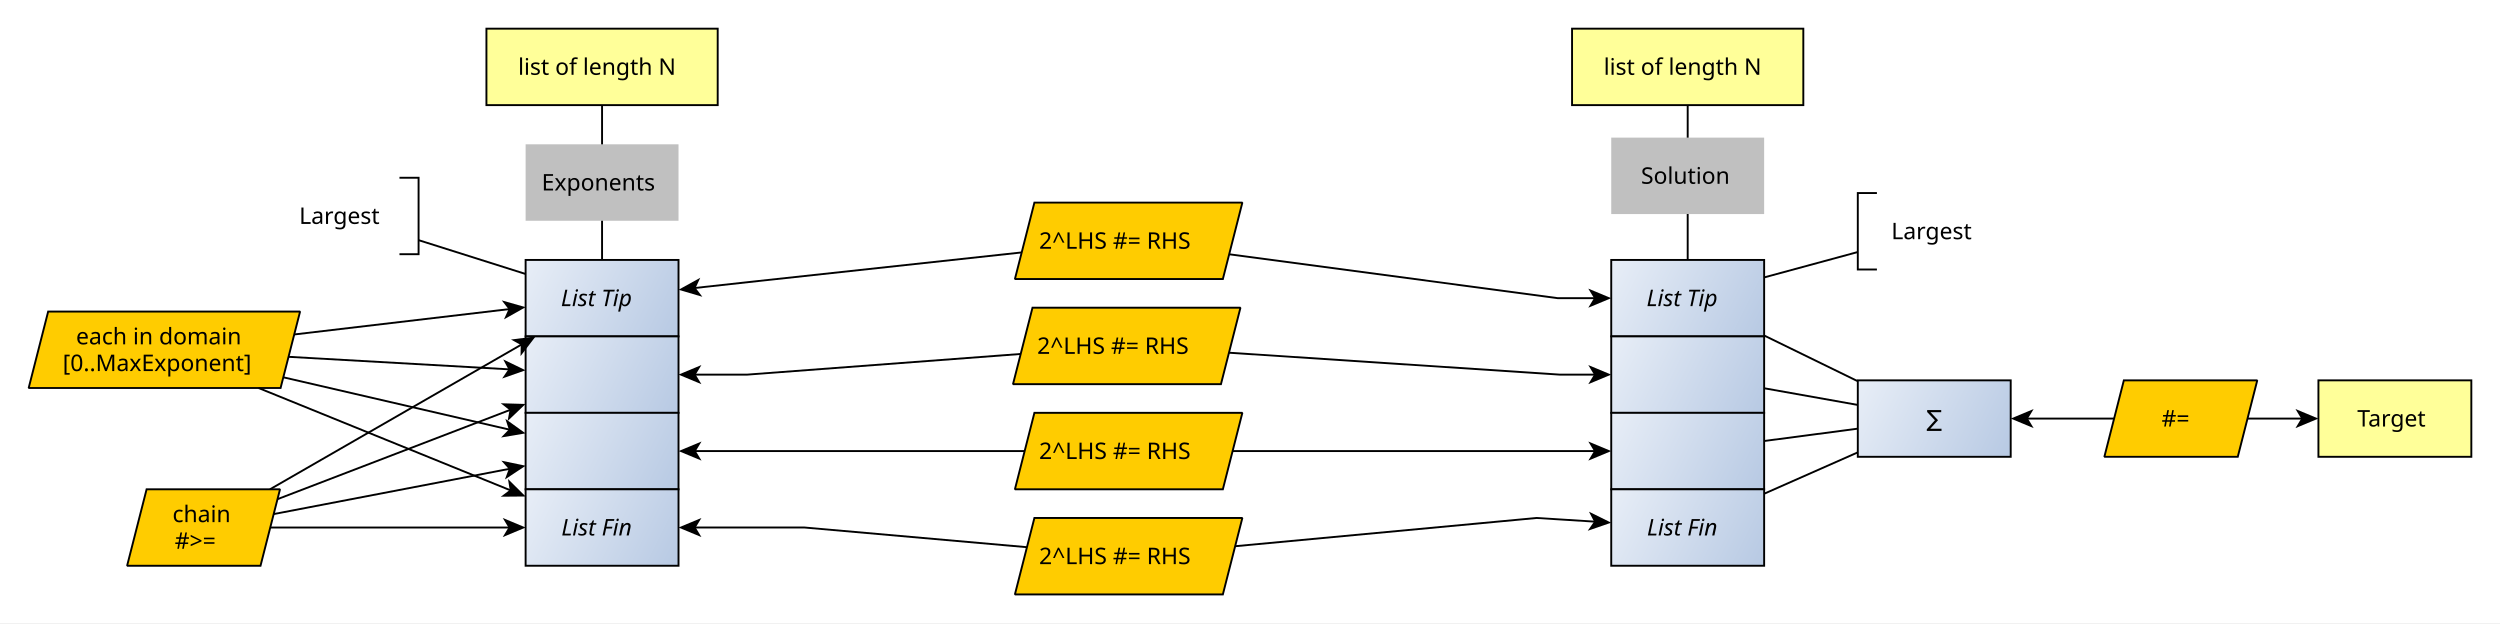
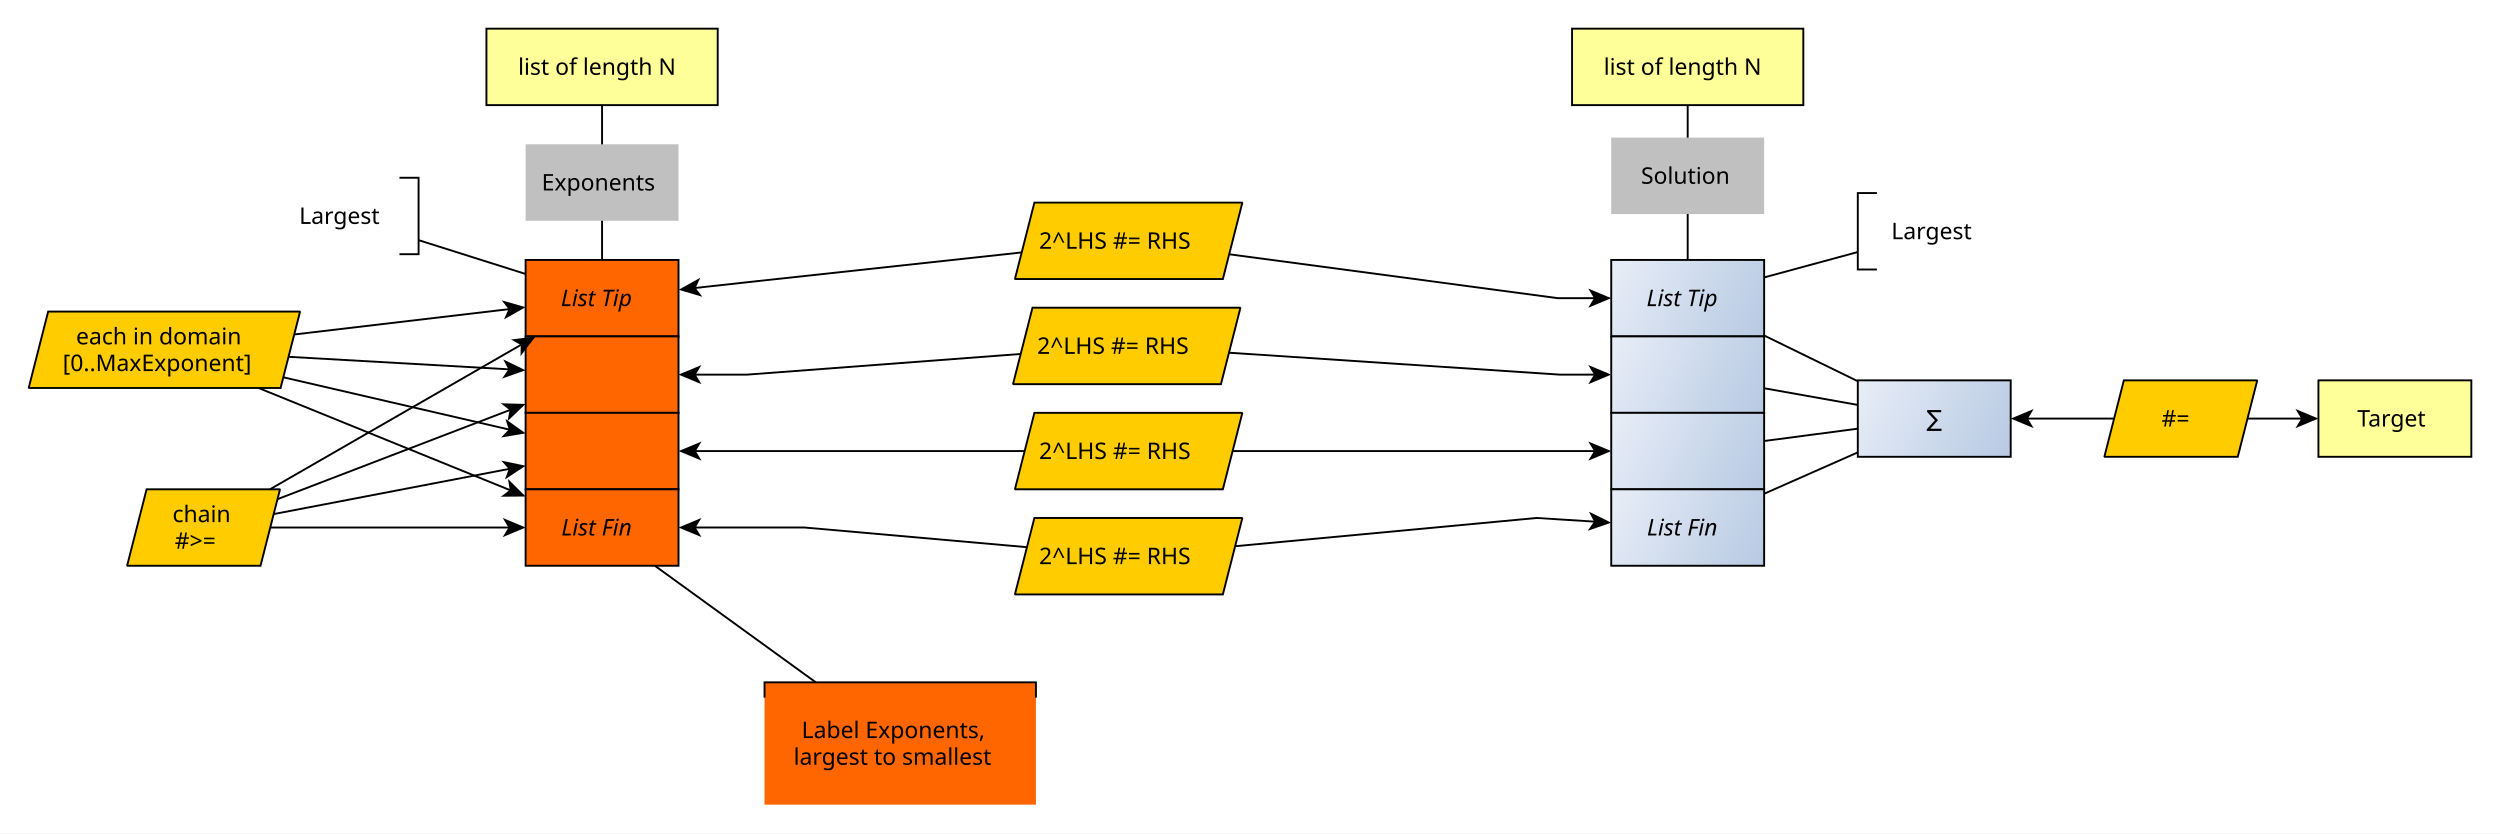
- <svg xmlns="http://www.w3.org/2000/svg" fill-opacity="1" color-rendering="auto" color-interpolation="auto" text-rendering="auto" stroke="black" stroke-linecap="square" width="1308" stroke-miterlimit="10" shape-rendering="auto" stroke-opacity="1" fill="black" stroke-dasharray="none" font-weight="normal" stroke-width="1" height="326" font-family="'Dialog'" font-style="normal" stroke-linejoin="miter" font-size="12px" stroke-dashoffset="0" image-rendering="auto">
+ <svg xmlns="http://www.w3.org/2000/svg" fill-opacity="1" color-rendering="auto" color-interpolation="auto" text-rendering="auto" stroke="black" stroke-linecap="square" width="1308" stroke-miterlimit="10" shape-rendering="auto" stroke-opacity="1" fill="black" stroke-dasharray="none" font-weight="normal" stroke-width="1" height="436" font-family="'Dialog'" font-style="normal" stroke-linejoin="miter" font-size="12px" stroke-dashoffset="0" image-rendering="auto">
  <defs id="genericDefs" />
  <g>
    <defs id="defs1">
      <linearGradient x1="611" gradientUnits="userSpaceOnUse" x2="691" y1="281" y2="321" id="linearGradient1" spreadMethod="reflect">
-         <stop stop-opacity="1" stop-color="rgb(232,238,247)" offset="0%" />
-         <stop stop-opacity="1" stop-color="rgb(183,201,227)" offset="100%" />
+         <stop stop-opacity="1" stop-color="rgb(255,102,0)" offset="0%" />
+         <stop stop-opacity="1" stop-color="rgb(255,102,0)" offset="100%" />
      </linearGradient>
      <linearGradient x1="611" gradientUnits="userSpaceOnUse" x2="691" y1="321" y2="361" id="linearGradient2" spreadMethod="reflect">
-         <stop stop-opacity="1" stop-color="rgb(232,238,247)" offset="0%" />
-         <stop stop-opacity="1" stop-color="rgb(183,201,227)" offset="100%" />
+         <stop stop-opacity="1" stop-color="rgb(255,102,0)" offset="0%" />
+         <stop stop-opacity="1" stop-color="rgb(255,102,0)" offset="100%" />
      </linearGradient>
      <linearGradient x1="611" gradientUnits="userSpaceOnUse" x2="691" y1="361" y2="401" id="linearGradient3" spreadMethod="reflect">
-         <stop stop-opacity="1" stop-color="rgb(232,238,247)" offset="0%" />
-         <stop stop-opacity="1" stop-color="rgb(183,201,227)" offset="100%" />
+         <stop stop-opacity="1" stop-color="rgb(255,102,0)" offset="0%" />
+         <stop stop-opacity="1" stop-color="rgb(255,102,0)" offset="100%" />
      </linearGradient>
      <linearGradient x1="611" gradientUnits="userSpaceOnUse" x2="691" y1="401" y2="441" id="linearGradient4" spreadMethod="reflect">
-         <stop stop-opacity="1" stop-color="rgb(232,238,247)" offset="0%" />
-         <stop stop-opacity="1" stop-color="rgb(183,201,227)" offset="100%" />
+         <stop stop-opacity="1" stop-color="rgb(255,102,0)" offset="0%" />
+         <stop stop-opacity="1" stop-color="rgb(255,102,0)" offset="100%" />
      </linearGradient>
      <linearGradient x1="611" gradientUnits="userSpaceOnUse" x2="691" y1="220.5" y2="260.5" id="linearGradient5" spreadMethod="reflect">
        <stop stop-opacity="1" stop-color="silver" offset="0%" />
        <stop stop-opacity="1" stop-color="silver" offset="100%" />
      </linearGradient>
      <linearGradient x1="1179" gradientUnits="userSpaceOnUse" x2="1259" y1="217" y2="257" id="linearGradient6" spreadMethod="reflect">
        <stop stop-opacity="1" stop-color="silver" offset="0%" />
        <stop stop-opacity="1" stop-color="silver" offset="100%" />
      </linearGradient>
      <linearGradient x1="1179" gradientUnits="userSpaceOnUse" x2="1259" y1="281" y2="321" id="linearGradient7" spreadMethod="reflect">
        <stop stop-opacity="1" stop-color="rgb(232,238,247)" offset="0%" />
        <stop stop-opacity="1" stop-color="rgb(183,201,227)" offset="100%" />
      </linearGradient>
      <linearGradient x1="1179" gradientUnits="userSpaceOnUse" x2="1259" y1="321" y2="361" id="linearGradient8" spreadMethod="reflect">
        <stop stop-opacity="1" stop-color="rgb(232,238,247)" offset="0%" />
        <stop stop-opacity="1" stop-color="rgb(183,201,227)" offset="100%" />
      </linearGradient>
      <linearGradient x1="1179" gradientUnits="userSpaceOnUse" x2="1259" y1="361" y2="401" id="linearGradient9" spreadMethod="reflect">
        <stop stop-opacity="1" stop-color="rgb(232,238,247)" offset="0%" />
        <stop stop-opacity="1" stop-color="rgb(183,201,227)" offset="100%" />
      </linearGradient>
      <linearGradient x1="1179" gradientUnits="userSpaceOnUse" x2="1259" y1="401" y2="441" id="linearGradient10" spreadMethod="reflect">
        <stop stop-opacity="1" stop-color="rgb(232,238,247)" offset="0%" />
        <stop stop-opacity="1" stop-color="rgb(183,201,227)" offset="100%" />
      </linearGradient>
      <linearGradient x1="1308" gradientUnits="userSpaceOnUse" x2="1388" y1="344" y2="384" id="linearGradient11" spreadMethod="reflect">
        <stop stop-opacity="1" stop-color="rgb(232,238,247)" offset="0%" />
        <stop stop-opacity="1" stop-color="rgb(183,201,227)" offset="100%" />
      </linearGradient>
      <linearGradient x1="1549" gradientUnits="userSpaceOnUse" x2="1629" y1="344" y2="384" id="linearGradient12" spreadMethod="reflect">
        <stop stop-opacity="1" stop-color="rgb(255,255,153)" offset="0%" />
        <stop stop-opacity="1" stop-color="rgb(255,255,153)" offset="100%" />
      </linearGradient>
      <linearGradient x1="1437" gradientUnits="userSpaceOnUse" x2="1517" y1="344" y2="384" id="linearGradient13" spreadMethod="reflect">
        <stop stop-opacity="1" stop-color="rgb(255,204,0)" offset="0%" />
        <stop stop-opacity="1" stop-color="rgb(255,204,0)" offset="100%" />
      </linearGradient>
      <linearGradient x1="590.5" gradientUnits="userSpaceOnUse" x2="711.5" y1="160" y2="200" id="linearGradient14" spreadMethod="reflect">
        <stop stop-opacity="1" stop-color="rgb(255,255,153)" offset="0%" />
        <stop stop-opacity="1" stop-color="rgb(255,255,153)" offset="100%" />
      </linearGradient>
      <linearGradient x1="402.5" gradientUnits="userSpaceOnUse" x2="482.5" y1="401" y2="441" id="linearGradient15" spreadMethod="reflect">
        <stop stop-opacity="1" stop-color="rgb(255,204,0)" offset="0%" />
        <stop stop-opacity="1" stop-color="rgb(255,204,0)" offset="100%" />
      </linearGradient>
      <linearGradient x1="351" gradientUnits="userSpaceOnUse" x2="493" y1="308" y2="348" id="linearGradient16" spreadMethod="reflect">
        <stop stop-opacity="1" stop-color="rgb(255,204,0)" offset="0%" />
        <stop stop-opacity="1" stop-color="rgb(255,204,0)" offset="100%" />
      </linearGradient>
      <linearGradient x1="867" gradientUnits="userSpaceOnUse" x2="986" y1="251" y2="291" id="linearGradient17" spreadMethod="reflect">
        <stop stop-opacity="1" stop-color="rgb(255,204,0)" offset="0%" />
        <stop stop-opacity="1" stop-color="rgb(255,204,0)" offset="100%" />
      </linearGradient>
      <linearGradient x1="866" gradientUnits="userSpaceOnUse" x2="985" y1="306" y2="346" id="linearGradient18" spreadMethod="reflect">
        <stop stop-opacity="1" stop-color="rgb(255,204,0)" offset="0%" />
        <stop stop-opacity="1" stop-color="rgb(255,204,0)" offset="100%" />
      </linearGradient>
      <linearGradient x1="867" gradientUnits="userSpaceOnUse" x2="986" y1="361" y2="401" id="linearGradient19" spreadMethod="reflect">
        <stop stop-opacity="1" stop-color="rgb(255,204,0)" offset="0%" />
        <stop stop-opacity="1" stop-color="rgb(255,204,0)" offset="100%" />
      </linearGradient>
      <linearGradient x1="867" gradientUnits="userSpaceOnUse" x2="986" y1="416" y2="456" id="linearGradient20" spreadMethod="reflect">
        <stop stop-opacity="1" stop-color="rgb(255,204,0)" offset="0%" />
        <stop stop-opacity="1" stop-color="rgb(255,204,0)" offset="100%" />
      </linearGradient>
      <linearGradient x1="1158.5" gradientUnits="userSpaceOnUse" x2="1279.5" y1="160" y2="200" id="linearGradient21" spreadMethod="reflect">
        <stop stop-opacity="1" stop-color="rgb(255,255,153)" offset="0%" />
        <stop stop-opacity="1" stop-color="rgb(255,255,153)" offset="100%" />
      </linearGradient>
+       <linearGradient x1="736" gradientUnits="userSpaceOnUse" x2="878" y1="502" y2="566" id="linearGradient22" spreadMethod="reflect">
+         <stop stop-opacity="1" stop-color="rgb(255,102,0)" offset="0%" />
+         <stop stop-opacity="1" stop-color="rgb(255,102,0)" offset="100%" />
+       </linearGradient>
      <clipPath clipPathUnits="userSpaceOnUse" id="clipPath1">
-         <path d="M0 0 L1308 0 L1308 326 L0 326 L0 0 Z" />
+         <path d="M0 0 L1308 0 L1308 436 L0 436 L0 0 Z" />
      </clipPath>
      <clipPath clipPathUnits="userSpaceOnUse" id="clipPath2">
-         <path d="M336 145 L1644 145 L1644 471 L336 471 L336 145 Z" />
+         <path d="M336 145 L1644 145 L1644 581 L336 581 L336 145 Z" />
      </clipPath>
    </defs>
    <g fill="white" text-rendering="geometricPrecision" shape-rendering="geometricPrecision" transform="translate(-336,-145)" stroke="white">
-       <rect x="336" width="1308" height="326" y="145" clip-path="url(#clipPath2)" stroke="none" />
+       <rect x="336" width="1308" height="436" y="145" clip-path="url(#clipPath2)" stroke="none" />
    </g>
    <g fill="url(#linearGradient1)" text-rendering="geometricPrecision" shape-rendering="geometricPrecision" transform="matrix(1,0,0,1,-336,-145)" stroke="url(#linearGradient1)">
      <path d="M611 281 L691 281 L691 321 L611 321 Z" stroke="none" clip-path="url(#clipPath2)" />
    </g>
    <g text-rendering="geometricPrecision" stroke-miterlimit="1.45" shape-rendering="geometricPrecision" transform="matrix(1,0,0,1,-336,-145)" stroke-linecap="butt">
      <path fill="none" d="M611 281 L691 281 L691 321 L611 321 Z" clip-path="url(#clipPath2)" />
      <text x="629.464" y="305.154" clip-path="url(#clipPath2)" font-family="sans-serif" font-style="italic" stroke="none" xml:space="preserve">List Tip</text>
    </g>
    <g fill="url(#linearGradient2)" text-rendering="geometricPrecision" shape-rendering="geometricPrecision" transform="matrix(1,0,0,1,-336,-145)" stroke="url(#linearGradient2)">
      <path d="M611 321 L691 321 L691 361 L611 361 Z" stroke="none" clip-path="url(#clipPath2)" />
    </g>
    <g text-rendering="geometricPrecision" stroke-miterlimit="1.45" shape-rendering="geometricPrecision" transform="matrix(1,0,0,1,-336,-145)" stroke-linecap="butt">
      <path fill="none" d="M611 321 L691 321 L691 361 L611 361 Z" clip-path="url(#clipPath2)" />
    </g>
    <g fill="url(#linearGradient3)" text-rendering="geometricPrecision" shape-rendering="geometricPrecision" transform="matrix(1,0,0,1,-336,-145)" stroke="url(#linearGradient3)">
      <path d="M611 361 L691 361 L691 401 L611 401 Z" stroke="none" clip-path="url(#clipPath2)" />
    </g>
    <g text-rendering="geometricPrecision" stroke-miterlimit="1.45" shape-rendering="geometricPrecision" transform="matrix(1,0,0,1,-336,-145)" stroke-linecap="butt">
      <path fill="none" d="M611 361 L691 361 L691 401 L611 401 Z" clip-path="url(#clipPath2)" />
    </g>
    <g fill="url(#linearGradient4)" text-rendering="geometricPrecision" shape-rendering="geometricPrecision" transform="matrix(1,0,0,1,-336,-145)" stroke="url(#linearGradient4)">
      <path d="M611 401 L691 401 L691 441 L611 441 Z" stroke="none" clip-path="url(#clipPath2)" />
    </g>
    <g text-rendering="geometricPrecision" stroke-miterlimit="1.45" shape-rendering="geometricPrecision" transform="matrix(1,0,0,1,-336,-145)" stroke-linecap="butt">
      <path fill="none" d="M611 401 L691 401 L691 441 L611 441 Z" clip-path="url(#clipPath2)" />
      <text x="629.684" y="425.154" clip-path="url(#clipPath2)" font-family="sans-serif" font-style="italic" stroke="none" xml:space="preserve">List Fin</text>
    </g>
    <g fill="url(#linearGradient5)" text-rendering="geometricPrecision" shape-rendering="geometricPrecision" transform="matrix(1,0,0,1,-336,-145)" stroke="url(#linearGradient5)">
      <path d="M611 220.5 L691 220.5 L691 260.5 L611 260.5 Z" stroke="none" clip-path="url(#clipPath2)" />
    </g>
    <g text-rendering="geometricPrecision" stroke-miterlimit="1.45" shape-rendering="geometricPrecision" font-family="sans-serif" transform="matrix(1,0,0,1,-336,-145)" stroke-linecap="butt">
      <text x="619.403" xml:space="preserve" y="244.654" clip-path="url(#clipPath2)" stroke="none">Exponents</text>
    </g>
    <g fill="url(#linearGradient6)" text-rendering="geometricPrecision" shape-rendering="geometricPrecision" transform="matrix(1,0,0,1,-336,-145)" stroke="url(#linearGradient6)">
      <path d="M1179 217 L1259 217 L1259 257 L1179 257 Z" stroke="none" clip-path="url(#clipPath2)" />
    </g>
    <g text-rendering="geometricPrecision" stroke-miterlimit="1.45" shape-rendering="geometricPrecision" font-family="sans-serif" transform="matrix(1,0,0,1,-336,-145)" stroke-linecap="butt">
      <text x="1194.558" xml:space="preserve" y="241.154" clip-path="url(#clipPath2)" stroke="none">Solution</text>
    </g>
    <g fill="url(#linearGradient7)" text-rendering="geometricPrecision" shape-rendering="geometricPrecision" transform="matrix(1,0,0,1,-336,-145)" stroke="url(#linearGradient7)">
      <path d="M1179 281 L1259 281 L1259 321 L1179 321 Z" stroke="none" clip-path="url(#clipPath2)" />
    </g>
    <g text-rendering="geometricPrecision" stroke-miterlimit="1.45" shape-rendering="geometricPrecision" transform="matrix(1,0,0,1,-336,-145)" stroke-linecap="butt">
      <path fill="none" d="M1179 281 L1259 281 L1259 321 L1179 321 Z" clip-path="url(#clipPath2)" />
      <text x="1197.464" y="305.154" clip-path="url(#clipPath2)" font-family="sans-serif" font-style="italic" stroke="none" xml:space="preserve">List Tip</text>
    </g>
    <g fill="url(#linearGradient8)" text-rendering="geometricPrecision" shape-rendering="geometricPrecision" transform="matrix(1,0,0,1,-336,-145)" stroke="url(#linearGradient8)">
      <path d="M1179 321 L1259 321 L1259 361 L1179 361 Z" stroke="none" clip-path="url(#clipPath2)" />
    </g>
    <g text-rendering="geometricPrecision" stroke-miterlimit="1.45" shape-rendering="geometricPrecision" transform="matrix(1,0,0,1,-336,-145)" stroke-linecap="butt">
      <path fill="none" d="M1179 321 L1259 321 L1259 361 L1179 361 Z" clip-path="url(#clipPath2)" />
    </g>
    <g fill="url(#linearGradient9)" text-rendering="geometricPrecision" shape-rendering="geometricPrecision" transform="matrix(1,0,0,1,-336,-145)" stroke="url(#linearGradient9)">
      <path d="M1179 361 L1259 361 L1259 401 L1179 401 Z" stroke="none" clip-path="url(#clipPath2)" />
    </g>
    <g text-rendering="geometricPrecision" stroke-miterlimit="1.45" shape-rendering="geometricPrecision" transform="matrix(1,0,0,1,-336,-145)" stroke-linecap="butt">
      <path fill="none" d="M1179 361 L1259 361 L1259 401 L1179 401 Z" clip-path="url(#clipPath2)" />
    </g>
    <g fill="url(#linearGradient10)" text-rendering="geometricPrecision" shape-rendering="geometricPrecision" transform="matrix(1,0,0,1,-336,-145)" stroke="url(#linearGradient10)">
      <path d="M1179 401 L1259 401 L1259 441 L1179 441 Z" stroke="none" clip-path="url(#clipPath2)" />
    </g>
    <g text-rendering="geometricPrecision" stroke-miterlimit="1.45" shape-rendering="geometricPrecision" transform="matrix(1,0,0,1,-336,-145)" stroke-linecap="butt">
      <path fill="none" d="M1179 401 L1259 401 L1259 441 L1179 441 Z" clip-path="url(#clipPath2)" />
      <text x="1197.684" y="425.154" clip-path="url(#clipPath2)" font-family="sans-serif" font-style="italic" stroke="none" xml:space="preserve">List Fin</text>
    </g>
    <g fill="url(#linearGradient11)" text-rendering="geometricPrecision" shape-rendering="geometricPrecision" transform="matrix(1,0,0,1,-336,-145)" stroke="url(#linearGradient11)">
      <path d="M1308 344 L1388 344 L1388 384 L1308 384 Z" stroke="none" clip-path="url(#clipPath2)" />
    </g>
    <g text-rendering="geometricPrecision" stroke-miterlimit="1.45" shape-rendering="geometricPrecision" transform="matrix(1,0,0,1,-336,-145)" stroke-linecap="butt">
      <path fill="none" d="M1308 344 L1388 344 L1388 384 L1308 384 Z" clip-path="url(#clipPath2)" />
      <text x="1343.957" xml:space="preserve" y="368.154" clip-path="url(#clipPath2)" font-family="sans-serif" stroke="none">∑</text>
    </g>
    <g fill="url(#linearGradient12)" text-rendering="geometricPrecision" shape-rendering="geometricPrecision" transform="matrix(1,0,0,1,-336,-145)" stroke="url(#linearGradient12)">
      <path d="M1549 344 L1629 344 L1629 384 L1549 384 Z" stroke="none" clip-path="url(#clipPath2)" />
    </g>
    <g text-rendering="geometricPrecision" stroke-miterlimit="1.45" shape-rendering="geometricPrecision" transform="matrix(1,0,0,1,-336,-145)" stroke-linecap="butt">
      <path fill="none" d="M1549 344 L1629 344 L1629 384 L1549 384 Z" clip-path="url(#clipPath2)" />
      <text x="1569.339" xml:space="preserve" y="368.154" clip-path="url(#clipPath2)" font-family="sans-serif" stroke="none">Target</text>
    </g>
    <g fill="url(#linearGradient13)" text-rendering="geometricPrecision" shape-rendering="geometricPrecision" transform="matrix(1,0,0,1,-336,-145)" stroke="url(#linearGradient13)">
      <path d="M1447.2 344 L1517 344 L1506.8 384 L1437 384 Z" stroke="none" clip-path="url(#clipPath2)" />
    </g>
    <g text-rendering="geometricPrecision" stroke-miterlimit="1.45" shape-rendering="geometricPrecision" transform="matrix(1,0,0,1,-336,-145)" stroke-linecap="butt">
      <path fill="none" d="M1447.2 344 L1517 344 L1506.8 384 L1437 384 Z" clip-path="url(#clipPath2)" />
      <text x="1466.945" xml:space="preserve" y="368.154" clip-path="url(#clipPath2)" font-family="sans-serif" stroke="none">#=</text>
    </g>
    <g fill="url(#linearGradient14)" text-rendering="geometricPrecision" shape-rendering="geometricPrecision" transform="matrix(1,0,0,1,-336,-145)" stroke="url(#linearGradient14)">
      <path d="M590.5 160 L711.5 160 L711.5 200 L590.5 200 Z" stroke="none" clip-path="url(#clipPath2)" />
    </g>
    <g text-rendering="geometricPrecision" stroke-miterlimit="1.45" shape-rendering="geometricPrecision" transform="matrix(1,0,0,1,-336,-145)" stroke-linecap="butt">
      <path fill="none" d="M590.5 160 L711.5 160 L711.5 200 L590.5 200 Z" clip-path="url(#clipPath2)" />
      <text x="607.069" xml:space="preserve" y="184.154" clip-path="url(#clipPath2)" font-family="sans-serif" stroke="none">list of length N</text>
    </g>
    <g fill="url(#linearGradient15)" text-rendering="geometricPrecision" shape-rendering="geometricPrecision" transform="matrix(1,0,0,1,-336,-145)" stroke="url(#linearGradient15)">
      <path d="M412.7 401 L482.5 401 L472.3 441 L402.5 441 Z" stroke="none" clip-path="url(#clipPath2)" />
    </g>
    <g text-rendering="geometricPrecision" stroke-miterlimit="1.45" shape-rendering="geometricPrecision" transform="matrix(1,0,0,1,-336,-145)" stroke-linecap="butt">
      <path fill="none" d="M412.7 401 L482.5 401 L472.3 441 L402.5 441 Z" clip-path="url(#clipPath2)" />
      <text x="426.252" xml:space="preserve" y="418.17" clip-path="url(#clipPath2)" font-family="sans-serif" stroke="none">chain</text>
      <text x="427.418" xml:space="preserve" y="432.139" clip-path="url(#clipPath2)" font-family="sans-serif" stroke="none">#&gt;=</text>
    </g>
    <g fill="url(#linearGradient16)" text-rendering="geometricPrecision" shape-rendering="geometricPrecision" transform="matrix(1,0,0,1,-336,-145)" stroke="url(#linearGradient16)">
      <path d="M361.2 308 L493 308 L482.8 348 L351 348 Z" stroke="none" clip-path="url(#clipPath2)" />
    </g>
    <g text-rendering="geometricPrecision" stroke-miterlimit="1.45" shape-rendering="geometricPrecision" transform="matrix(1,0,0,1,-336,-145)" stroke-linecap="butt">
      <path fill="none" d="M361.2 308 L493 308 L482.8 348 L351 348 Z" clip-path="url(#clipPath2)" />
      <text x="375.775" xml:space="preserve" y="325.17" clip-path="url(#clipPath2)" font-family="sans-serif" stroke="none">each in domain</text>
      <text x="368.812" xml:space="preserve" y="339.139" clip-path="url(#clipPath2)" font-family="sans-serif" stroke="none">[0..MaxExponent]</text>
    </g>
    <g fill="url(#linearGradient17)" text-rendering="geometricPrecision" shape-rendering="geometricPrecision" transform="matrix(1,0,0,1,-336,-145)" stroke="url(#linearGradient17)">
      <path d="M877.2 251 L986 251 L975.8 291 L867 291 Z" stroke="none" clip-path="url(#clipPath2)" />
    </g>
    <g text-rendering="geometricPrecision" stroke-miterlimit="1.45" shape-rendering="geometricPrecision" transform="matrix(1,0,0,1,-336,-145)" stroke-linecap="butt">
      <path fill="none" d="M877.2 251 L986 251 L975.8 291 L867 291 Z" clip-path="url(#clipPath2)" />
      <text x="879.634" xml:space="preserve" y="275.154" clip-path="url(#clipPath2)" font-family="sans-serif" stroke="none">2^LHS #= RHS</text>
    </g>
    <g fill="url(#linearGradient18)" text-rendering="geometricPrecision" shape-rendering="geometricPrecision" transform="matrix(1,0,0,1,-336,-145)" stroke="url(#linearGradient18)">
      <path d="M876.2 306 L985 306 L974.8 346 L866 346 Z" stroke="none" clip-path="url(#clipPath2)" />
    </g>
    <g text-rendering="geometricPrecision" stroke-miterlimit="1.45" shape-rendering="geometricPrecision" transform="matrix(1,0,0,1,-336,-145)" stroke-linecap="butt">
      <path fill="none" d="M876.2 306 L985 306 L974.8 346 L866 346 Z" clip-path="url(#clipPath2)" />
      <text x="878.634" xml:space="preserve" y="330.154" clip-path="url(#clipPath2)" font-family="sans-serif" stroke="none">2^LHS #= RHS</text>
    </g>
    <g fill="url(#linearGradient19)" text-rendering="geometricPrecision" shape-rendering="geometricPrecision" transform="matrix(1,0,0,1,-336,-145)" stroke="url(#linearGradient19)">
      <path d="M877.2 361 L986 361 L975.8 401 L867 401 Z" stroke="none" clip-path="url(#clipPath2)" />
    </g>
    <g text-rendering="geometricPrecision" stroke-miterlimit="1.45" shape-rendering="geometricPrecision" transform="matrix(1,0,0,1,-336,-145)" stroke-linecap="butt">
      <path fill="none" d="M877.2 361 L986 361 L975.8 401 L867 401 Z" clip-path="url(#clipPath2)" />
      <text x="879.634" xml:space="preserve" y="385.154" clip-path="url(#clipPath2)" font-family="sans-serif" stroke="none">2^LHS #= RHS</text>
    </g>
    <g fill="url(#linearGradient20)" text-rendering="geometricPrecision" shape-rendering="geometricPrecision" transform="matrix(1,0,0,1,-336,-145)" stroke="url(#linearGradient20)">
      <path d="M877.2 416 L986 416 L975.8 456 L867 456 Z" stroke="none" clip-path="url(#clipPath2)" />
    </g>
    <g text-rendering="geometricPrecision" stroke-miterlimit="1.45" shape-rendering="geometricPrecision" transform="matrix(1,0,0,1,-336,-145)" stroke-linecap="butt">
      <path fill="none" d="M877.2 416 L986 416 L975.8 456 L867 456 Z" clip-path="url(#clipPath2)" />
      <text x="879.634" xml:space="preserve" y="440.154" clip-path="url(#clipPath2)" font-family="sans-serif" stroke="none">2^LHS #= RHS</text>
    </g>
    <g text-rendering="geometricPrecision" stroke-miterlimit="1.45" shape-rendering="geometricPrecision" transform="matrix(1,0,0,1,-336,-145)" stroke-linecap="butt">
      <path fill="none" d="M1318 246 L1308 246 L1308 286 L1318 286" clip-path="url(#clipPath2)" />
      <text x="1325.535" xml:space="preserve" y="270.154" clip-path="url(#clipPath2)" font-family="sans-serif" stroke="none">Largest</text>
    </g>
    <g text-rendering="geometricPrecision" stroke-miterlimit="1.45" shape-rendering="geometricPrecision" transform="matrix(1,0,0,1,-336,-145)" stroke-linecap="butt">
      <path fill="none" d="M545 238 L555 238 L555 278 L545 278" clip-path="url(#clipPath2)" />
      <text x="492.535" xml:space="preserve" y="262.154" clip-path="url(#clipPath2)" font-family="sans-serif" stroke="none">Largest</text>
    </g>
    <g fill="url(#linearGradient21)" text-rendering="geometricPrecision" shape-rendering="geometricPrecision" transform="matrix(1,0,0,1,-336,-145)" stroke="url(#linearGradient21)">
      <path d="M1158.5 160 L1279.5 160 L1279.5 200 L1158.5 200 Z" stroke="none" clip-path="url(#clipPath2)" />
    </g>
    <g text-rendering="geometricPrecision" stroke-miterlimit="1.45" shape-rendering="geometricPrecision" transform="matrix(1,0,0,1,-336,-145)" stroke-linecap="butt">
      <path fill="none" d="M1158.5 160 L1279.5 160 L1279.5 200 L1158.5 200 Z" clip-path="url(#clipPath2)" />
      <text x="1175.069" xml:space="preserve" y="184.154" clip-path="url(#clipPath2)" font-family="sans-serif" stroke="none">list of length N</text>
+     </g>
+     <g fill="url(#linearGradient22)" text-rendering="geometricPrecision" shape-rendering="geometricPrecision" transform="matrix(1,0,0,1,-336,-145)" stroke="url(#linearGradient22)">
+       <rect x="736" width="142" height="64" y="502" clip-path="url(#clipPath2)" stroke="none" />
+     </g>
+     <g text-rendering="geometricPrecision" stroke-miterlimit="1.45" shape-rendering="geometricPrecision" transform="matrix(1,0,0,1,-336,-145)" stroke-linecap="butt">
+       <path fill="none" d="M736 510 L736 502 L878 502 L878 510" clip-path="url(#clipPath2)" />
+       <text x="755.402" xml:space="preserve" y="531.17" clip-path="url(#clipPath2)" font-family="sans-serif" stroke="none">Label Exponents,</text>
+       <text x="751.222" xml:space="preserve" y="545.139" clip-path="url(#clipPath2)" font-family="sans-serif" stroke="none">largest to smallest</text>
    </g>
    <g text-rendering="geometricPrecision" stroke-miterlimit="1.45" shape-rendering="geometricPrecision" transform="matrix(1,0,0,1,-336,-145)" stroke-linecap="butt">
      <path fill="none" d="M651 260.499 L651 281.026" clip-path="url(#clipPath2)" />
    </g>
    <g text-rendering="geometricPrecision" stroke-miterlimit="1.45" shape-rendering="geometricPrecision" transform="matrix(1,0,0,1,-336,-145)" stroke-linecap="butt">
      <path fill="none" d="M1219 256.969 L1219 281.005" clip-path="url(#clipPath2)" />
      <path fill="none" d="M1259.029 320.549 L1307.989 344.46" clip-path="url(#clipPath2)" />
      <path fill="none" d="M1259.029 348.137 L1307.989 356.866" clip-path="url(#clipPath2)" />
      <path fill="none" d="M1259.029 375.725 L1307.989 369.273" clip-path="url(#clipPath2)" />
      <path fill="none" d="M1259.029 403.313 L1307.989 381.679" clip-path="url(#clipPath2)" />
      <path fill="none" d="M1442.073 364 L1396.008 364" clip-path="url(#clipPath2)" />
      <path d="M1388.008 364 L1400.008 369 L1397.008 364 L1400.008 359 Z" clip-path="url(#clipPath2)" stroke="none" />
      <path fill="none" d="M1511.918 364 L1540.991 364" clip-path="url(#clipPath2)" />
      <path d="M1548.991 364 L1536.991 359 L1539.991 364 L1536.991 369 Z" clip-path="url(#clipPath2)" stroke="none" />
      <path fill="none" d="M651 199.999 L651 220.526" clip-path="url(#clipPath2)" />
      <path fill="none" d="M477.241 401.005 L609.323 324.987" clip-path="url(#clipPath2)" />
      <path d="M616.257 320.996 L603.362 322.648 L608.457 325.486 L608.351 331.315 Z" clip-path="url(#clipPath2)" stroke="none" />
      <path fill="none" d="M481.161 406.166 L603.518 359.219" clip-path="url(#clipPath2)" />
      <path d="M610.987 356.353 L597.992 355.983 L602.584 359.577 L601.574 365.32 Z" clip-path="url(#clipPath2)" stroke="none" />
      <path fill="none" d="M479.176 413.964 L603.166 390.177" clip-path="url(#clipPath2)" />
      <path d="M611.022 388.67 L598.295 386.02 L602.184 390.365 L600.179 395.841 Z" clip-path="url(#clipPath2)" stroke="none" />
      <path fill="none" d="M477.394 421 L603.032 421" clip-path="url(#clipPath2)" />
      <path d="M611.032 421 L599.032 416 L602.032 421 L599.032 426 Z" clip-path="url(#clipPath2)" stroke="none" />
      <path fill="none" d="M489.956 319.988 L603.069 306.651" clip-path="url(#clipPath2)" />
      <path d="M611.014 305.714 L598.511 302.154 L602.076 306.768 L599.682 312.085 Z" clip-path="url(#clipPath2)" stroke="none" />
      <path fill="none" d="M486.937 331.686 L602.999 338.275" clip-path="url(#clipPath2)" />
      <path d="M610.986 338.728 L599.288 333.056 L602 338.218 L598.722 343.04 Z" clip-path="url(#clipPath2)" stroke="none" />
      <path fill="none" d="M484.254 342.408 L603.188 369.935" clip-path="url(#clipPath2)" />
      <path d="M610.982 371.738 L600.419 364.161 L602.214 369.709 L598.164 373.904 Z" clip-path="url(#clipPath2)" stroke="none" />
      <path fill="none" d="M471.227 347.992 L603.604 401.752" clip-path="url(#clipPath2)" />
      <path d="M611.016 404.762 L601.779 395.614 L602.678 401.376 L598.017 404.88 Z" clip-path="url(#clipPath2)" stroke="none" />
      <path fill="none" d="M870.519 277.075 L733 292 L698.951 295.737" clip-path="url(#clipPath2)" />
      <path d="M690.999 296.61 L703.473 300.271 L699.945 295.628 L702.382 290.33 Z" clip-path="url(#clipPath2)" stroke="none" />
      <path fill="none" d="M979.09 278.028 L1151 301 L1170.99 301" clip-path="url(#clipPath2)" />
      <path d="M1178.99 301 L1166.99 296 L1169.99 301 L1166.99 306 Z" clip-path="url(#clipPath2)" stroke="none" />
      <path fill="none" d="M979.001 329.543 L1152 341 L1170.99 341" clip-path="url(#clipPath2)" />
      <path d="M1178.99 341 L1166.99 336 L1169.99 341 L1166.99 346 Z" clip-path="url(#clipPath2)" stroke="none" />
      <path fill="none" d="M870.011 330.193 L727 341 L698.967 341" clip-path="url(#clipPath2)" />
      <path d="M690.967 341 L702.967 346 L699.967 341 L702.967 336 Z" clip-path="url(#clipPath2)" stroke="none" />
      <path fill="none" d="M980.898 381 L1137 381 L1171.001 381" clip-path="url(#clipPath2)" />
      <path d="M1179.001 381 L1167.001 376 L1170.001 381 L1167.001 386 Z" clip-path="url(#clipPath2)" stroke="none" />
      <path fill="none" d="M872.132 381 L742 381 L699.035 381" clip-path="url(#clipPath2)" />
      <path d="M691.035 381 L703.035 386 L700.035 381 L703.035 376 Z" clip-path="url(#clipPath2)" stroke="none" />
      <path fill="none" d="M982.247 430.778 L1140 416 L1171.014 417.963" clip-path="url(#clipPath2)" />
      <path d="M1178.998 418.468 L1167.338 412.72 L1170.016 417.9 L1166.707 422.7 Z" clip-path="url(#clipPath2)" stroke="none" />
      <path fill="none" d="M873.324 431.294 L757 421 L698.983 421" clip-path="url(#clipPath2)" />
      <path d="M690.983 421 L702.983 426 L699.983 421 L702.983 416 Z" clip-path="url(#clipPath2)" stroke="none" />
      <path fill="none" d="M1307.971 276.861 L1259.011 290.144" clip-path="url(#clipPath2)" />
      <path fill="none" d="M555.01 270.65 L611.02 288.359" clip-path="url(#clipPath2)" />
      <path fill="none" d="M1219 200.011 L1219 217.025" clip-path="url(#clipPath2)" />
+       <path fill="none" d="M678.612 441.001 L762.835 502.009" clip-path="url(#clipPath2)" />
    </g>
  </g>
</svg>
